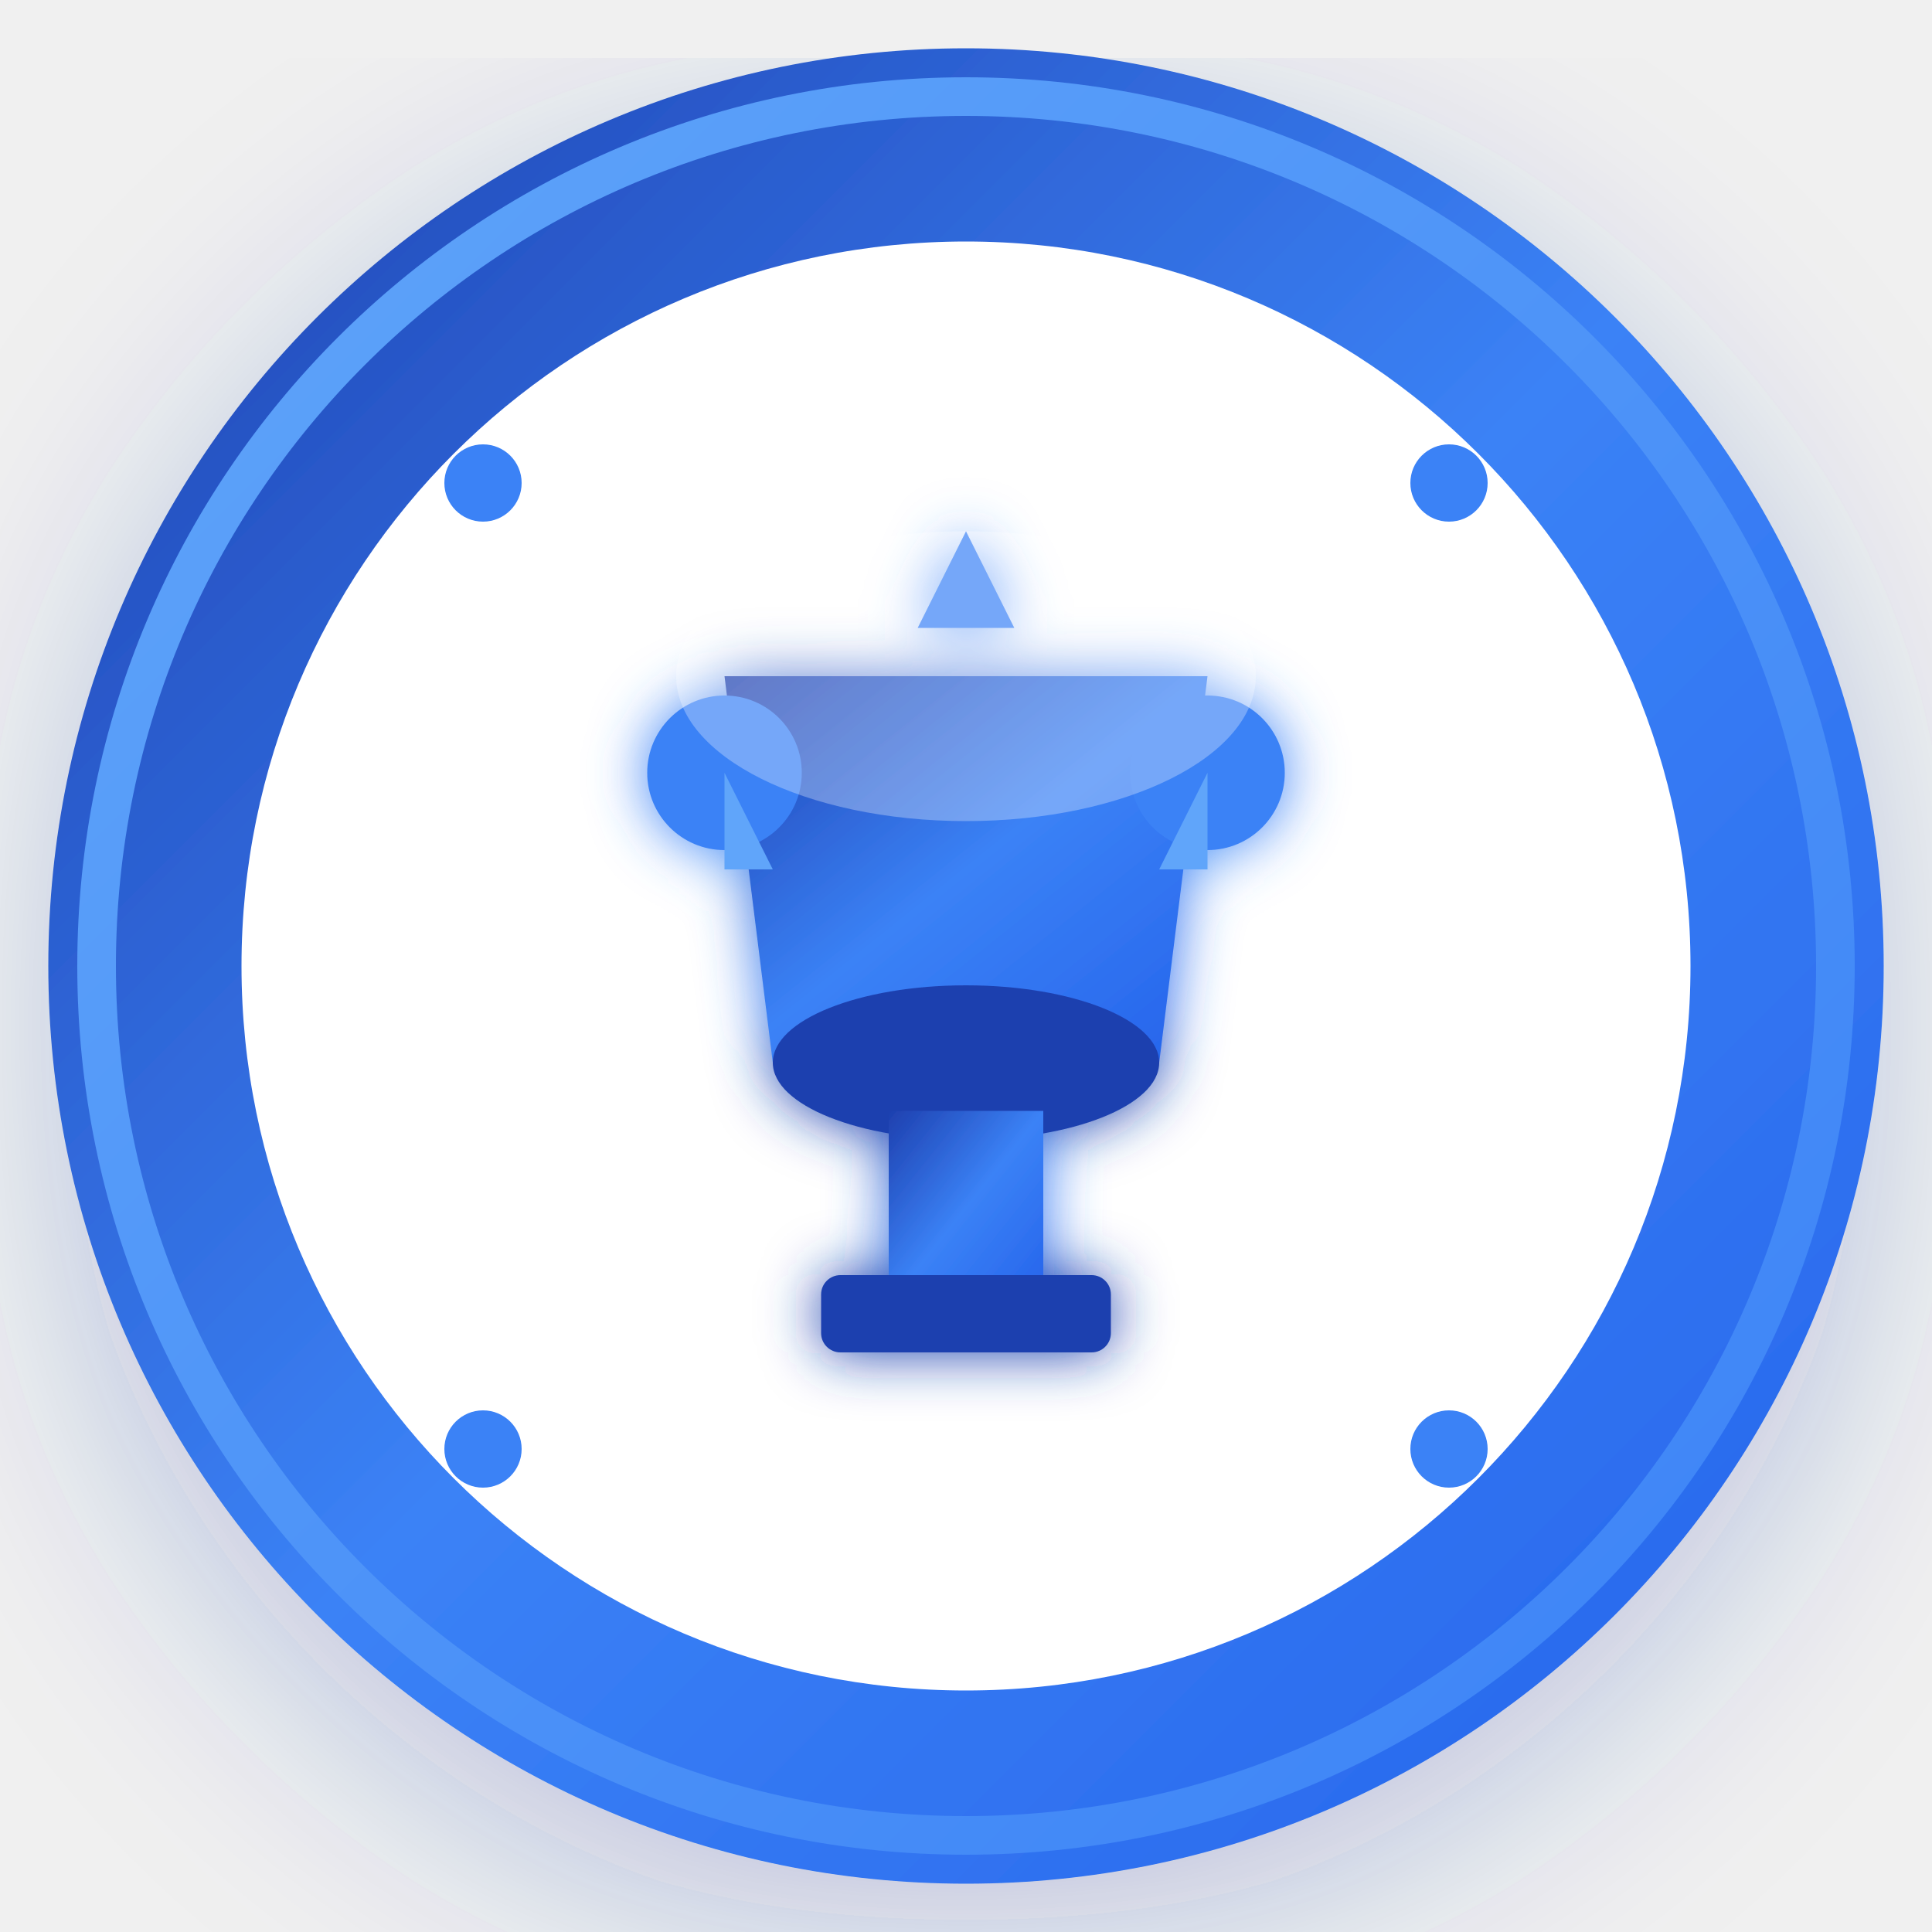
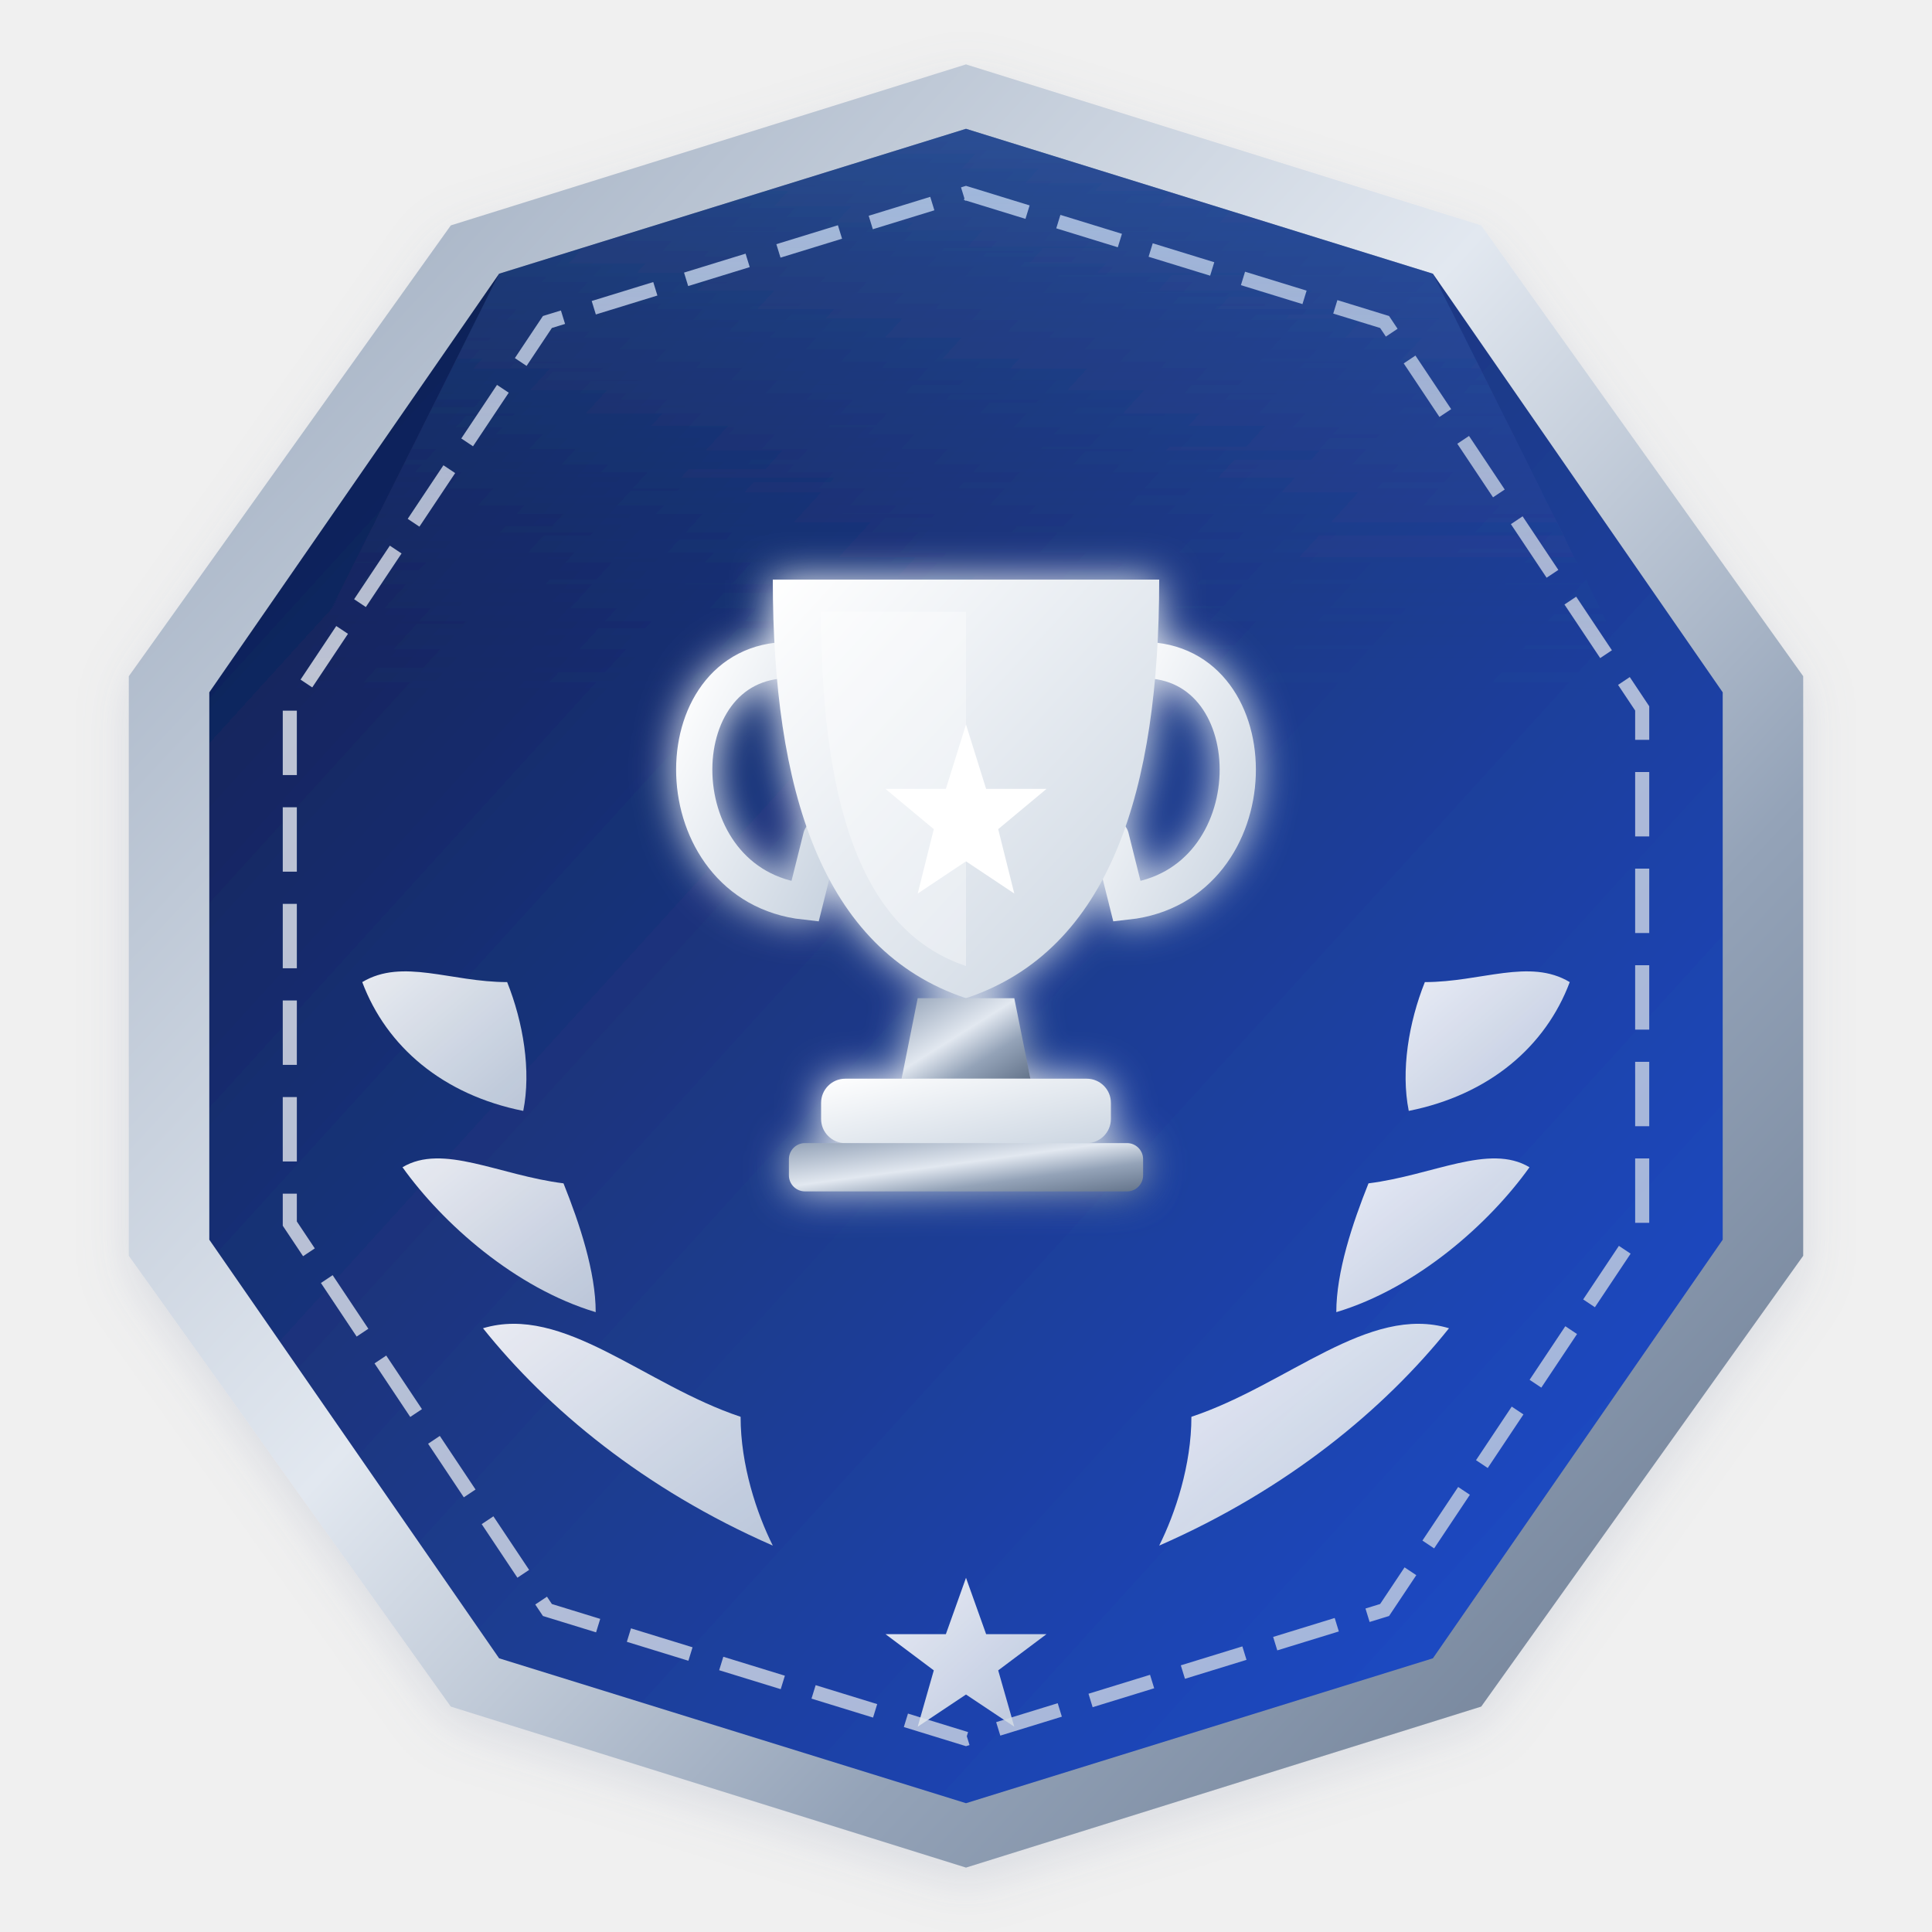
- <svg xmlns="http://www.w3.org/2000/svg" viewBox="0 0 200 200">
+ <svg xmlns="http://www.w3.org/2000/svg" viewBox="0 0 240 240" width="100%" height="100%">
  <defs>
-     <linearGradient id="badgeGradient6" x1="0%" y1="0%" x2="100%" y2="100%">
-       <stop offset="0%" style="stop-color:#1e40af;stop-opacity:1" />
-       <stop offset="50%" style="stop-color:#3b82f6;stop-opacity:1" />
-       <stop offset="100%" style="stop-color:#2563eb;stop-opacity:1" />
+     <linearGradient id="shieldBg" x1="0%" y1="0%" x2="100%" y2="100%">
+       <stop offset="0%" stop-color="#0a1945" />
+       <stop offset="50%" stop-color="#1e3a8a" />
+       <stop offset="100%" stop-color="#1d4ed8" />
    </linearGradient>
-     <linearGradient id="blueAccent6" x1="0%" y1="0%" x2="100%" y2="100%">
-       <stop offset="0%" style="stop-color:#60a5fa;stop-opacity:1" />
-       <stop offset="100%" style="stop-color:#3b82f6;stop-opacity:1" />
+     <linearGradient id="shieldHighlight" x1="0%" y1="0%" x2="0%" y2="100%">
+       <stop offset="0%" stop-color="#60a5fa" stop-opacity="0.5" />
+       <stop offset="100%" stop-color="#1e3a8a" stop-opacity="0" />
    </linearGradient>
-     <filter id="shadow6" x="-20%" y="-20%" width="140%" height="140%">
-       <feDropShadow dx="0" dy="6" stdDeviation="12" flood-color="#1e40af" flood-opacity="0.25" />
+     <linearGradient id="tierRim" x1="0%" y1="0%" x2="100%" y2="100%">
+       <stop offset="0%" stop-color="#94a3b8" />
+       <stop offset="45%" stop-color="#e2e8f0" />
+       <stop offset="70%" stop-color="#94a3b8" />
+       <stop offset="100%" stop-color="#64748b" />
+     </linearGradient>
+     <linearGradient id="tierAccent" x1="0%" y1="0%" x2="100%" y2="100%">
+       <stop offset="0%" stop-color="#ffffff" />
+       <stop offset="100%" stop-color="#cbd5e1" />
+     </linearGradient>
+     <filter id="badgeShadow" x="-20%" y="-20%" width="140%" height="140%">
+       <feDropShadow dx="0" dy="8" stdDeviation="10" flood-color="#0a1945" flood-opacity="0.35" />
+       <feDropShadow dx="0" dy="2" stdDeviation="3" flood-color="#94a3b8" flood-opacity="0.25" />
    </filter>
-     <filter id="glow6" x="-50%" y="-50%" width="200%" height="200%">
-       <feGaussianBlur stdDeviation="3" result="coloredBlur" />
+     <filter id="iconGlow" x="-30%" y="-30%" width="160%" height="160%">
+       <feGaussianBlur stdDeviation="2.5" result="blur" />
      <feMerge>
-         <feMergeNode in="coloredBlur" />
+         <feMergeNode in="blur" />
        <feMergeNode in="SourceGraphic" />
      </feMerge>
    </filter>
  </defs>
-   <circle cx="100" cy="100" r="95" fill="url(#badgeGradient6)" filter="url(#shadow6)" />
-   <circle cx="100" cy="100" r="90" fill="none" stroke="url(#blueAccent6)" stroke-width="4" />
-   <circle cx="100" cy="100" r="75" fill="#ffffff" />
-   <g transform="translate(100, 100)" filter="url(#glow6)">
-     <path d="M-25,-30 L25,-30 L20,10 L-20,10 Z" fill="url(#badgeGradient6)" />
-     <ellipse cx="0" cy="10" rx="20" ry="8" fill="#1e40af" />
-     <rect x="-8" y="15" width="16" height="20" fill="url(#badgeGradient6)" />
-     <rect x="-15" y="32" width="30" height="8" rx="2" fill="#1e40af" />
-     <circle cx="-25" cy="-20" r="8" fill="#3b82f6" />
-     <circle cx="25" cy="-20" r="8" fill="#3b82f6" />
-     <path d="M-25,-20 L-25,-10 L-20,-10 Z" fill="#60a5fa" />
-     <path d="M25,-20 L25,-10 L20,-10 Z" fill="#60a5fa" />
-     <polygon points="0,-45 -5,-35 5,-35" fill="#3b82f6" />
+   <g filter="url(#badgeShadow)">
+     <polygon points="120,8 184,28 224,84 224,156 184,212 120,232 56,212 16,156 16,84 56,28" fill="url(#tierRim)" />
+     <polygon points="120,16 178,34 214,86 214,154 178,206 120,224 62,206 26,154 26,86 62,34" fill="url(#shieldBg)" />
+     <polygon points="120,24 172,40 204,88 204,152 172,200 120,216 68,200 36,152 36,88 68,40" fill="none" stroke="url(#tierAccent)" stroke-width="1.75" stroke-opacity="0.75" stroke-dasharray="8 4" />
+     <path d="M62,34 L120,16 L178,34 L204,86 L36,86 Z" fill="url(#shieldHighlight)" opacity="0.6" />
  </g>
-   <circle cx="50" cy="50" r="4" fill="#3b82f6" />
-   <circle cx="150" cy="50" r="4" fill="#3b82f6" />
-   <circle cx="50" cy="150" r="4" fill="#3b82f6" />
-   <circle cx="150" cy="150" r="4" fill="#3b82f6" />
-   <ellipse cx="100" cy="70" rx="30" ry="15" fill="rgba(255,255,255,0.3)" />
+   <g fill="url(#tierAccent)" opacity="0.9">
+     <path d="M60,165 C68,175 80,185 96,192 C94,188 92,182 92,176 C80,172 70,162 60,165 Z" />
+     <path d="M50,145 C55,152 64,160 74,163 C74,158 72,152 70,147 C62,146 55,142 50,145 Z" />
+     <path d="M45,122 C48,130 55,136 65,138 C66,133 65,127 63,122 C56,122 50,119 45,122 Z" />
+     <path d="M180,165 C172,175 160,185 144,192 C146,188 148,182 148,176 C160,172 170,162 180,165 Z" />
+     <path d="M190,145 C185,152 176,160 166,163 C166,158 168,152 170,147 C178,146 185,142 190,145 Z" />
+     <path d="M195,122 C192,130 185,136 175,138 C174,133 175,127 177,122 C184,122 190,119 195,122 Z" />
+     <polygon points="120,196 122.5,203 130,203 124,207.5 126,214.5 120,210.5 114,214.5 116,207.5 110,203 117.5,203" fill="url(#tierAccent)" />
+   </g>
+   <g transform="translate(120, 106)" filter="url(#iconGlow)">
+     <path d="M-22,-24 C-38,-24 -38,4 -20,6 L-18,-2" fill="none" stroke="url(#tierAccent)" stroke-width="4.5" stroke-linecap="round" />
+     <path d="M22,-24 C38,-24 38,4 20,6 L18,-2" fill="none" stroke="url(#tierAccent)" stroke-width="4.5" stroke-linecap="round" />
+     <path d="M-24,-34 L24,-34 C24,-8 18,12 0,18 C-18,12 -24,-8 -24,-34 Z" fill="url(#tierAccent)" />
+     <path d="M-20,-30 L0,-30 L0,14 C-12,10 -18,-4 -18,-30 Z" fill="#ffffff" opacity="0.35" />
+     <path d="M-6,18 L6,18 L8,28 L-8,28 Z" fill="url(#tierRim)" />
+     <rect x="-18" y="28" width="36" height="8" rx="3" fill="url(#tierAccent)" />
+     <rect x="-22" y="36" width="44" height="6" rx="2" fill="url(#tierRim)" />
+     <polygon points="0,-16 2.5,-8 10,-8 4,-3 6,5 0,1 -6,5 -4,-3 -10,-8 -2.5,-8" fill="#ffffff" />
+   </g>
</svg>
